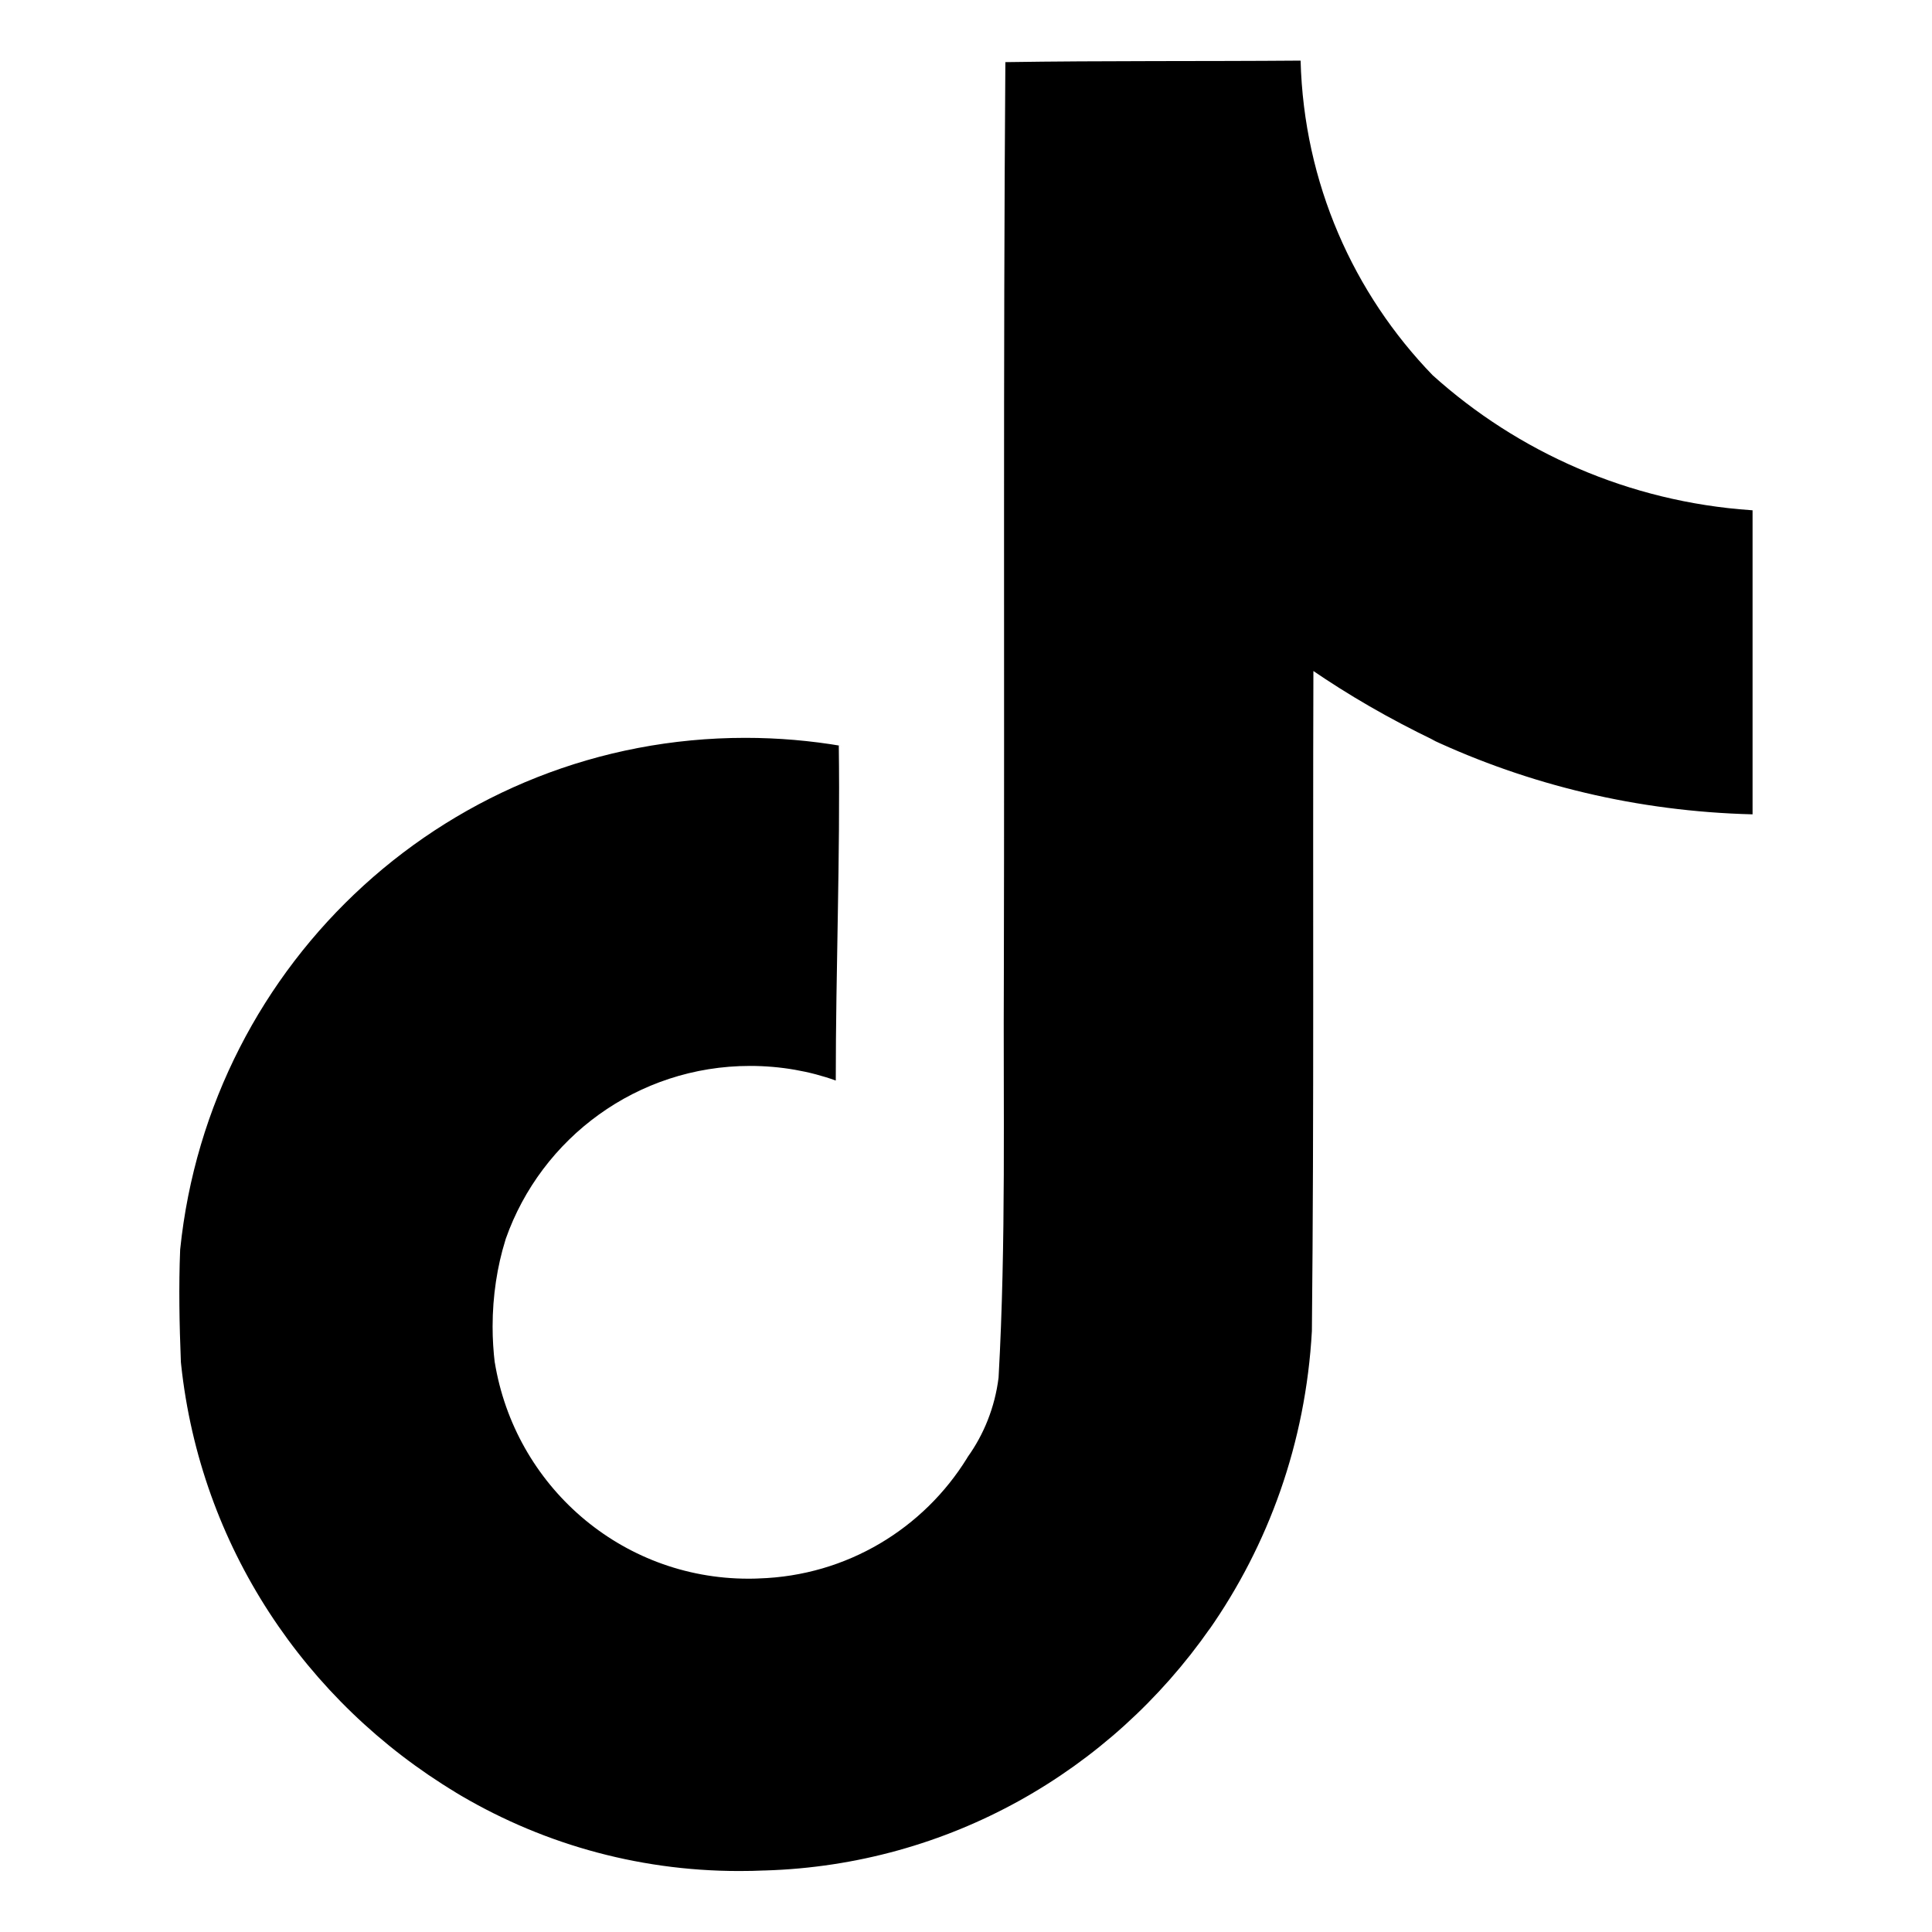
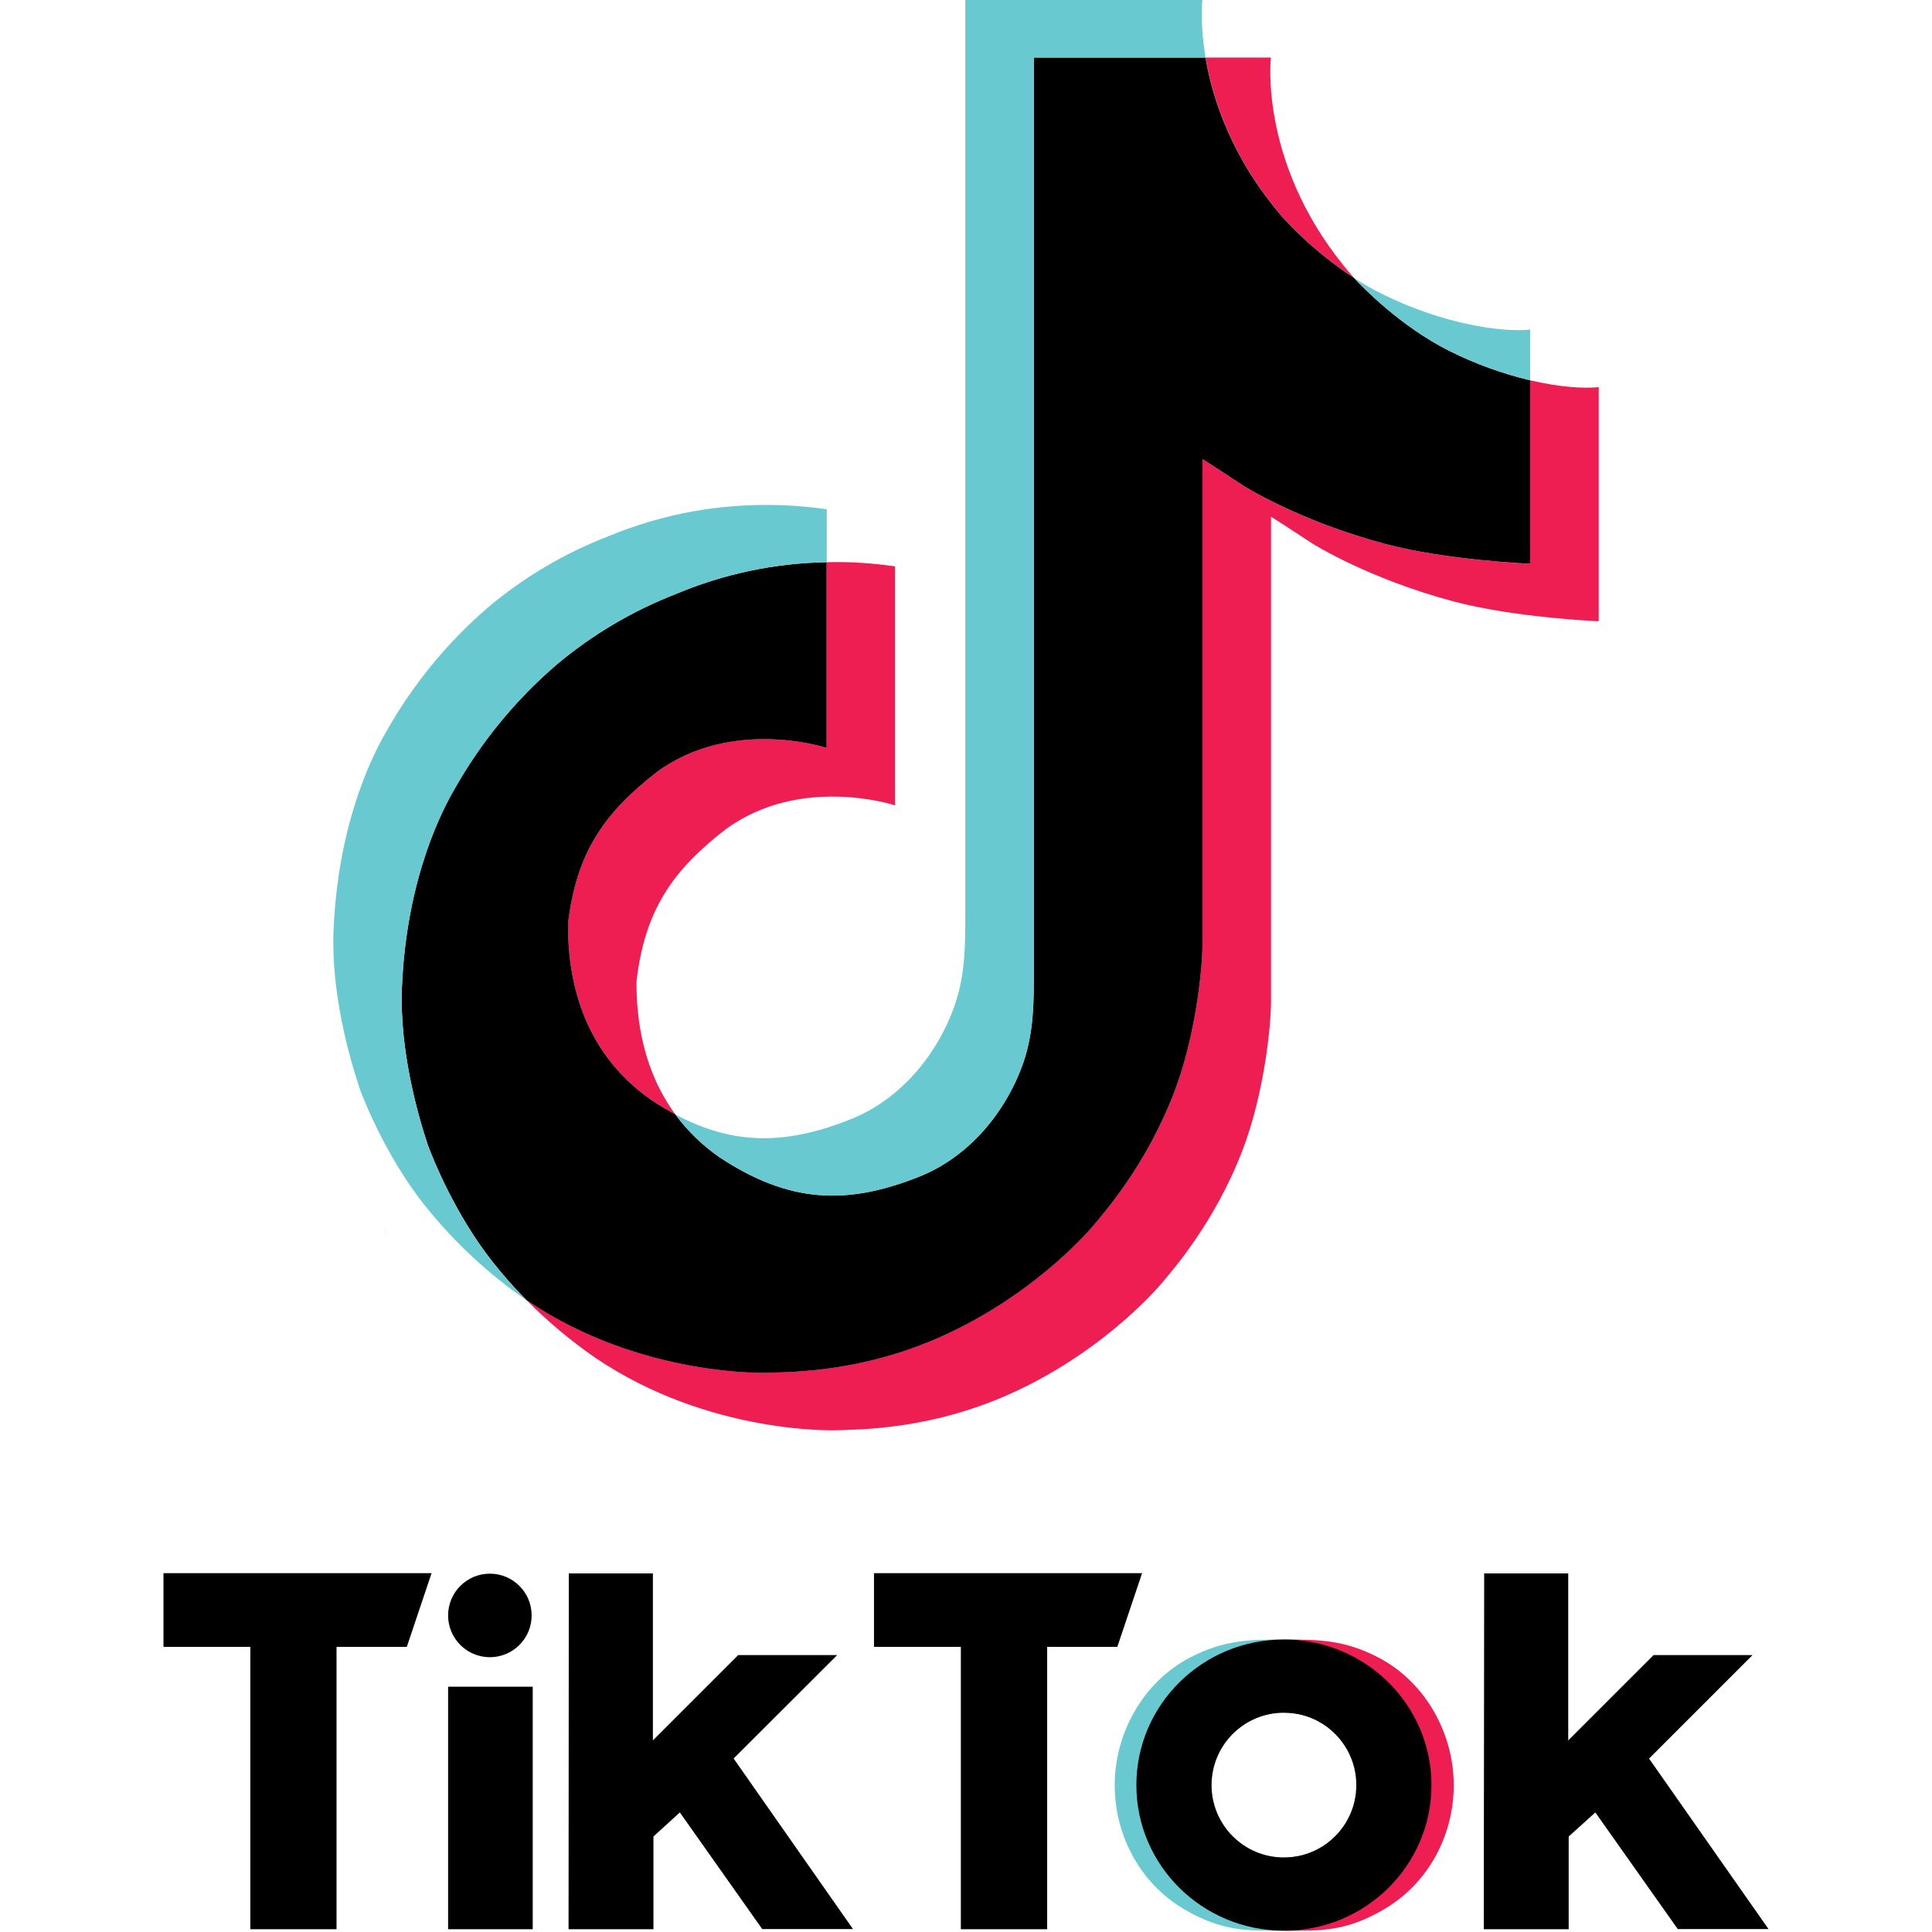
- <svg xmlns="http://www.w3.org/2000/svg" fill="#000000" width="800px" height="800px" viewBox="0 0 32 32" version="1.1">
-   <path d="M16.656 1.029c1.637-0.025 3.262-0.012 4.886-0.025 0.054 2.031 0.878 3.859 2.189 5.213l-0.002-0.002c1.411 1.271 3.247 2.095 5.271 2.235l0.028 0.002v5.036c-1.912-0.048-3.71-0.489-5.331-1.247l0.082 0.034c-0.784-0.377-1.447-0.764-2.077-1.196l0.052 0.034c-0.012 3.649 0.012 7.298-0.025 10.934-0.103 1.853-0.719 3.543-1.707 4.954l0.020-0.031c-1.652 2.366-4.328 3.919-7.371 4.011l-0.014 0c-0.123 0.006-0.268 0.009-0.414 0.009-1.73 0-3.347-0.482-4.725-1.319l0.040 0.023c-2.508-1.509-4.238-4.091-4.558-7.094l-0.004-0.041c-0.025-0.625-0.037-1.25-0.012-1.862 0.49-4.779 4.494-8.476 9.361-8.476 0.547 0 1.083 0.047 1.604 0.136l-0.056-0.008c0.025 1.849-0.050 3.699-0.050 5.548-0.423-0.153-0.911-0.242-1.42-0.242-1.868 0-3.457 1.194-4.045 2.861l-0.009 0.030c-0.133 0.427-0.21 0.918-0.21 1.426 0 0.206 0.013 0.41 0.037 0.61l-0.002-0.024c0.332 2.046 2.086 3.59 4.201 3.59 0.061 0 0.121-0.001 0.181-0.004l-0.009 0c1.463-0.044 2.733-0.831 3.451-1.994l0.010-0.018c0.267-0.372 0.45-0.822 0.511-1.311l0.001-0.014c0.125-2.237 0.075-4.461 0.087-6.698 0.012-5.036-0.012-10.060 0.025-15.083z" />
+ <svg xmlns="http://www.w3.org/2000/svg" width="800px" height="800px" viewBox="62.37 70.49 675.3 675.3">
+   <g fill="#ee1d52">
+     <path d="M196 498.32l1.64 4.63c-.21-.53-.81-2.15-1.64-4.63zM260.9 393.39c2.88-24.88 12.66-38.81 31.09-53.09 26.37-19.34 59.31-8.4 59.31-8.4V267a135.84 135.84 0 0 1 23.94 1.48V352s-32.93-10.94-59.3 8.41c-18.42 14.27-28.22 28.21-31.09 53.09-.09 13.51 2.34 31.17 13.53 46.44q-4.15-2.22-8.46-5.06c-24.65-17.27-29.14-43.18-29.02-61.49zM511.25 147c-18.14-20.74-25-41.68-27.48-56.39h22.82s-4.55 38.57 28.61 76.5l.46.51A132.76 132.76 0 0 1 511.25 147zM621.18 205.8v81.84s-29.12-1.19-50.67-6.91c-30.09-8-49.43-20.27-49.43-20.27s-13.36-8.75-14.44-9.36v169c0 9.41-2.47 32.91-10 52.51-9.83 25.64-25 42.47-27.79 45.91 0 0-18.45 22.75-51 38.07-29.34 13.82-55.1 13.47-62.8 13.82 0 0-44.53 1.84-84.6-25.33a169.63 169.63 0 0 1-24.16-20.26l.2.15c40.08 27.17 84.6 25.33 84.6 25.33 7.71-.35 33.47 0 62.8-13.82 32.52-15.32 51-38.07 51-38.07 2.76-3.44 18-20.27 27.79-45.92 7.51-19.59 10-43.1 10-52.51V231c1.08.62 14.43 9.37 14.43 9.37s19.35 12.28 49.44 20.27c21.56 5.72 50.67 6.91 50.67 6.91v-64.13c9.96 2.33 18.45 2.96 23.96 2.38z" />
+   </g>
+   <path d="M597.23 203.42v64.11s-29.11-1.19-50.67-6.91c-30.09-8-49.44-20.27-49.44-20.27s-13.35-8.75-14.43-9.37V400c0 9.41-2.47 32.92-10 52.51-9.83 25.65-25 42.48-27.79 45.92 0 0-18.46 22.75-51 38.07-29.33 13.82-55.09 13.47-62.8 13.82 0 0-44.52 1.84-84.6-25.33l-.2-.15a157.5 157.5 0 0 1-11.93-13.52c-12.79-16.27-20.63-35.51-22.6-41a.24.24 0 0 1 0-.07c-3.17-9.54-9.83-32.45-8.92-54.64 1.61-39.15 14.81-63.18 18.3-69.2A162.84 162.84 0 0 1 256.68 303a148.37 148.37 0 0 1 42.22-25 141.61 141.61 0 0 1 52.4-11v64.9s-32.94-10.9-59.3 8.4c-18.43 14.28-28.21 28.21-31.09 53.09-.12 18.31 4.37 44.22 29 61.5q4.31 2.85 8.46 5.06a65.85 65.85 0 0 0 15.5 15.05c24.06 15.89 44.22 17 70 6.68C401.06 474.78 414 459.23 420 442c3.77-10.76 3.72-21.59 3.72-32.79V90.61h60c2.48 14.71 9.34 35.65 27.48 56.39a132.76 132.76 0 0 0 24.41 20.62c2.64 2.85 16.14 16.94 33.47 25.59a130.62 130.62 0 0 0 28.15 10.21z" />
+   <path d="M187.89 450.39v.05l1.48 4.21c-.17-.49-.72-1.98-1.48-4.26z" fill="#69c9d0" />
+   <path d="M298.9 278a148.37 148.37 0 0 0-42.22 25 162.84 162.84 0 0 0-35.52 43.5c-3.49 6-16.69 30.05-18.3 69.2-.91 22.19 5.75 45.1 8.92 54.64a.24.24 0 0 0 0 .07c2 5.44 9.81 24.68 22.6 41a157.5 157.5 0 0 0 11.93 13.52 166.64 166.64 0 0 1-35.88-33.64c-12.68-16.13-20.5-35.17-22.54-40.79a1 1 0 0 1 0-.12v-.07c-3.18-9.53-9.86-32.45-8.93-54.67 1.61-39.15 14.81-63.18 18.3-69.2a162.68 162.68 0 0 1 35.52-43.5 148.13 148.13 0 0 1 42.22-25 144.63 144.63 0 0 1 29.78-8.75 148 148 0 0 1 46.57-.69V267a141.61 141.61 0 0 0-52.45 11z" fill="#69c9d0" />
+   <path d="M483.77 90.61h-60v318.61c0 11.2 0 22-3.72 32.79-6.06 17.22-18.95 32.77-36.13 39.67-25.79 10.36-45.95 9.21-70-6.68a65.85 65.85 0 0 1-15.54-15c20.49 10.93 38.83 10.74 61.55 1.62 17.17-6.9 30.08-22.45 36.12-39.68 3.78-10.76 3.73-21.59 3.73-32.78V70.49h82.85s-.93 7.92 1.14 20.12zM597.23 185.69v17.73a130.62 130.62 0 0 1-28.1-10.21c-17.33-8.65-30.83-22.74-33.47-25.59a93.69 93.69 0 0 0 9.52 5.48c21.07 10.52 41.82 13.66 52.05 12.59z" fill="#69c9d0" />
+   <path d="M486.85 701.51a22.75 22.75 0 0 1-1-6.73v-.16a24.53 24.53 0 0 0 1 6.89zM536.44 694.62v.16a23.07 23.07 0 0 1-1 6.73 24.89 24.89 0 0 0 1-6.89z" fill="none" />
+   <path d="M485.84 694.78a22.75 22.75 0 0 0 1 6.73 2.59 2.59 0 0 0 .14.45 25.28 25.28 0 0 0 24.16 17.8v25.59c-12.46 0-21.38.44-35-7.59-15.44-9.16-24.14-25.91-24.14-43.3 0-17.94 9.74-35.91 26.25-44.57 12-6.28 21.09-6.32 32.92-6.32v25.58a25.31 25.31 0 0 0-25.31 25.31z" fill="#69c9d0" />
+   <path d="M536.64 694.78a23.07 23.07 0 0 1-1 6.73c0 .15-.09.3-.14.45a25.3 25.3 0 0 1-24.16 17.8v25.59c12.45 0 21.38.44 34.95-7.59 15.49-9.16 24.21-25.91 24.21-43.3 0-17.94-9.74-35.91-26.25-44.57-12-6.28-21.09-6.32-32.91-6.32v25.58a25.31 25.31 0 0 1 25.3 25.31z" fill="#ee1d52" />
+   <path d="M119.51 620.36h93.71l-8.66 25.78H180v98.67h-30.13v-98.67h-30.36zm248.35 0v25.78h30.36v98.67h30.17v-98.67h24.52l8.66-25.78zm-134.25 29.38A14.6 14.6 0 1 0 219 635.15a14.59 14.59 0 0 0 14.61 14.59zM219 744.81h29.58v-84.75H219zM355 649h-34.6l-29.82 29.82v-58.36h-29.39l-.09 124.35h29.67v-32.4L300 704l28.8 40.77h31.72l-41.72-59.62zm283.77 36.17L674.94 649h-34.59l-29.83 29.82v-58.36h-29.38L581 744.81h29.68v-32.4L620 704l28.8 40.77h31.73zm-76.06 9.27c0 28.1-23.09 50.89-51.57 50.89s-51.57-22.79-51.57-50.89 23.09-50.89 51.57-50.89 51.57 22.8 51.57 50.91zm-26.27 0a25.3 25.3 0 1 0-25.3 25.3 25.3 25.3 0 0 0 25.3-25.28z" />
</svg>
